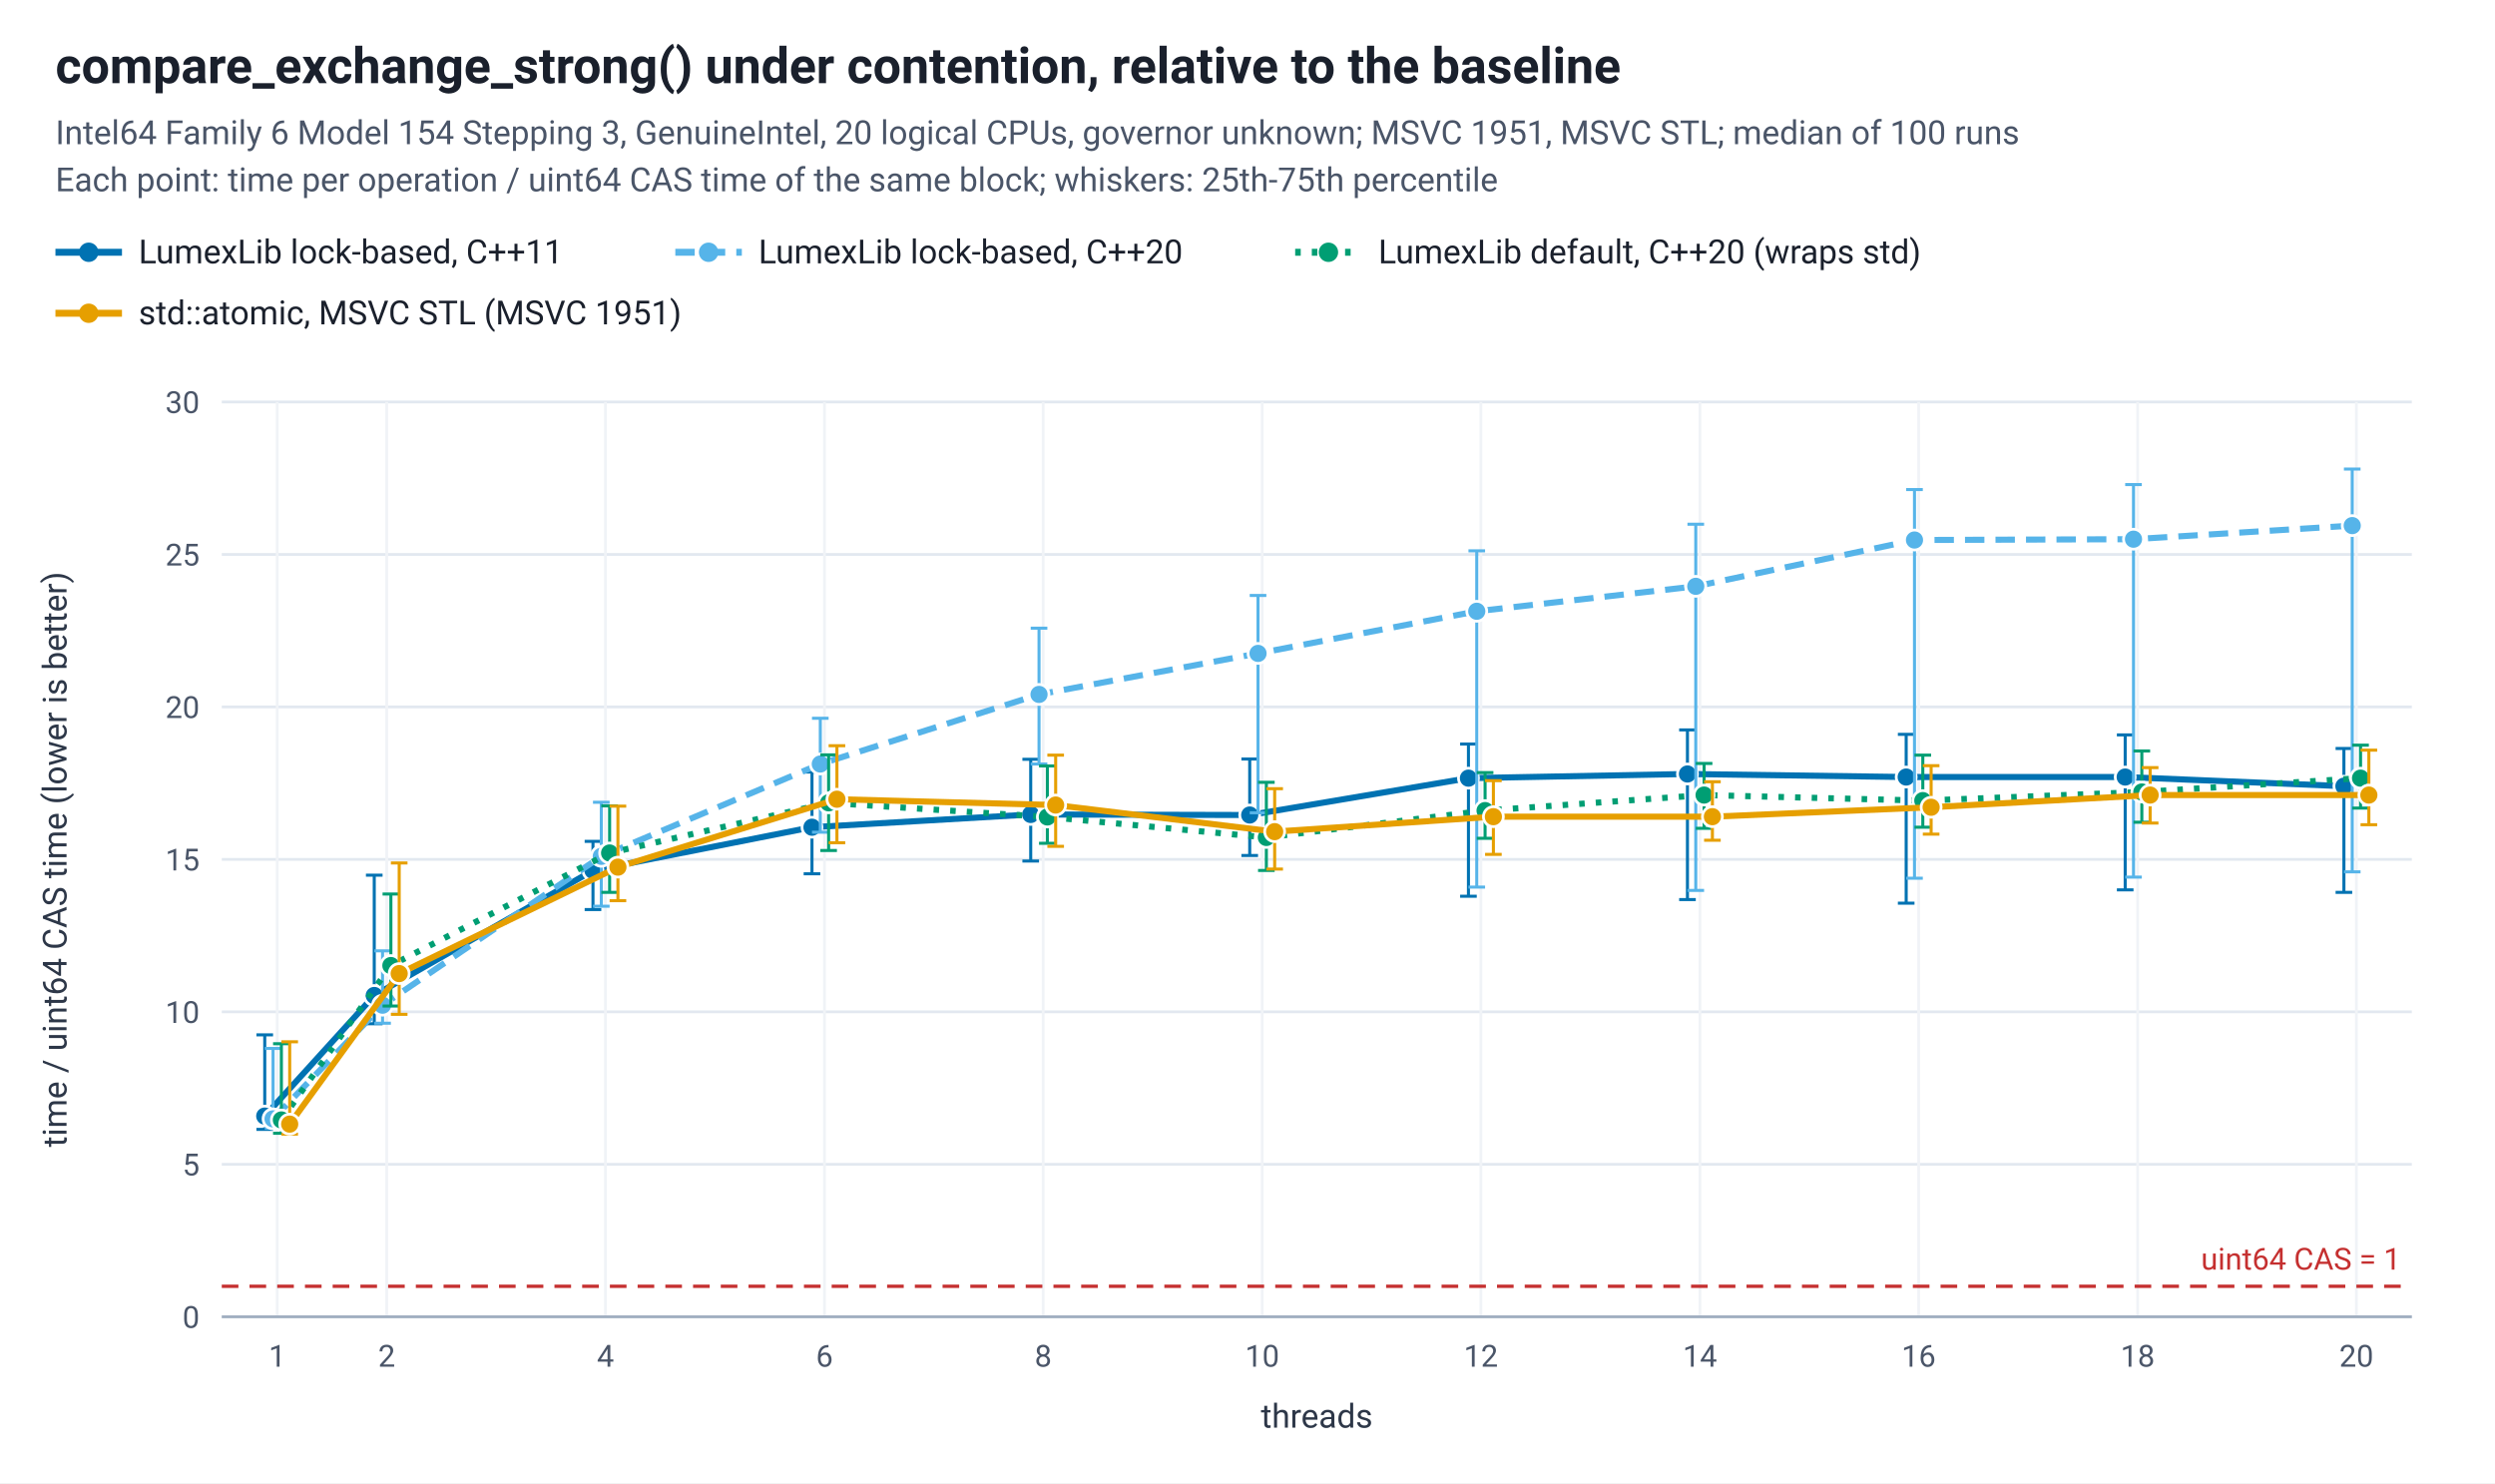
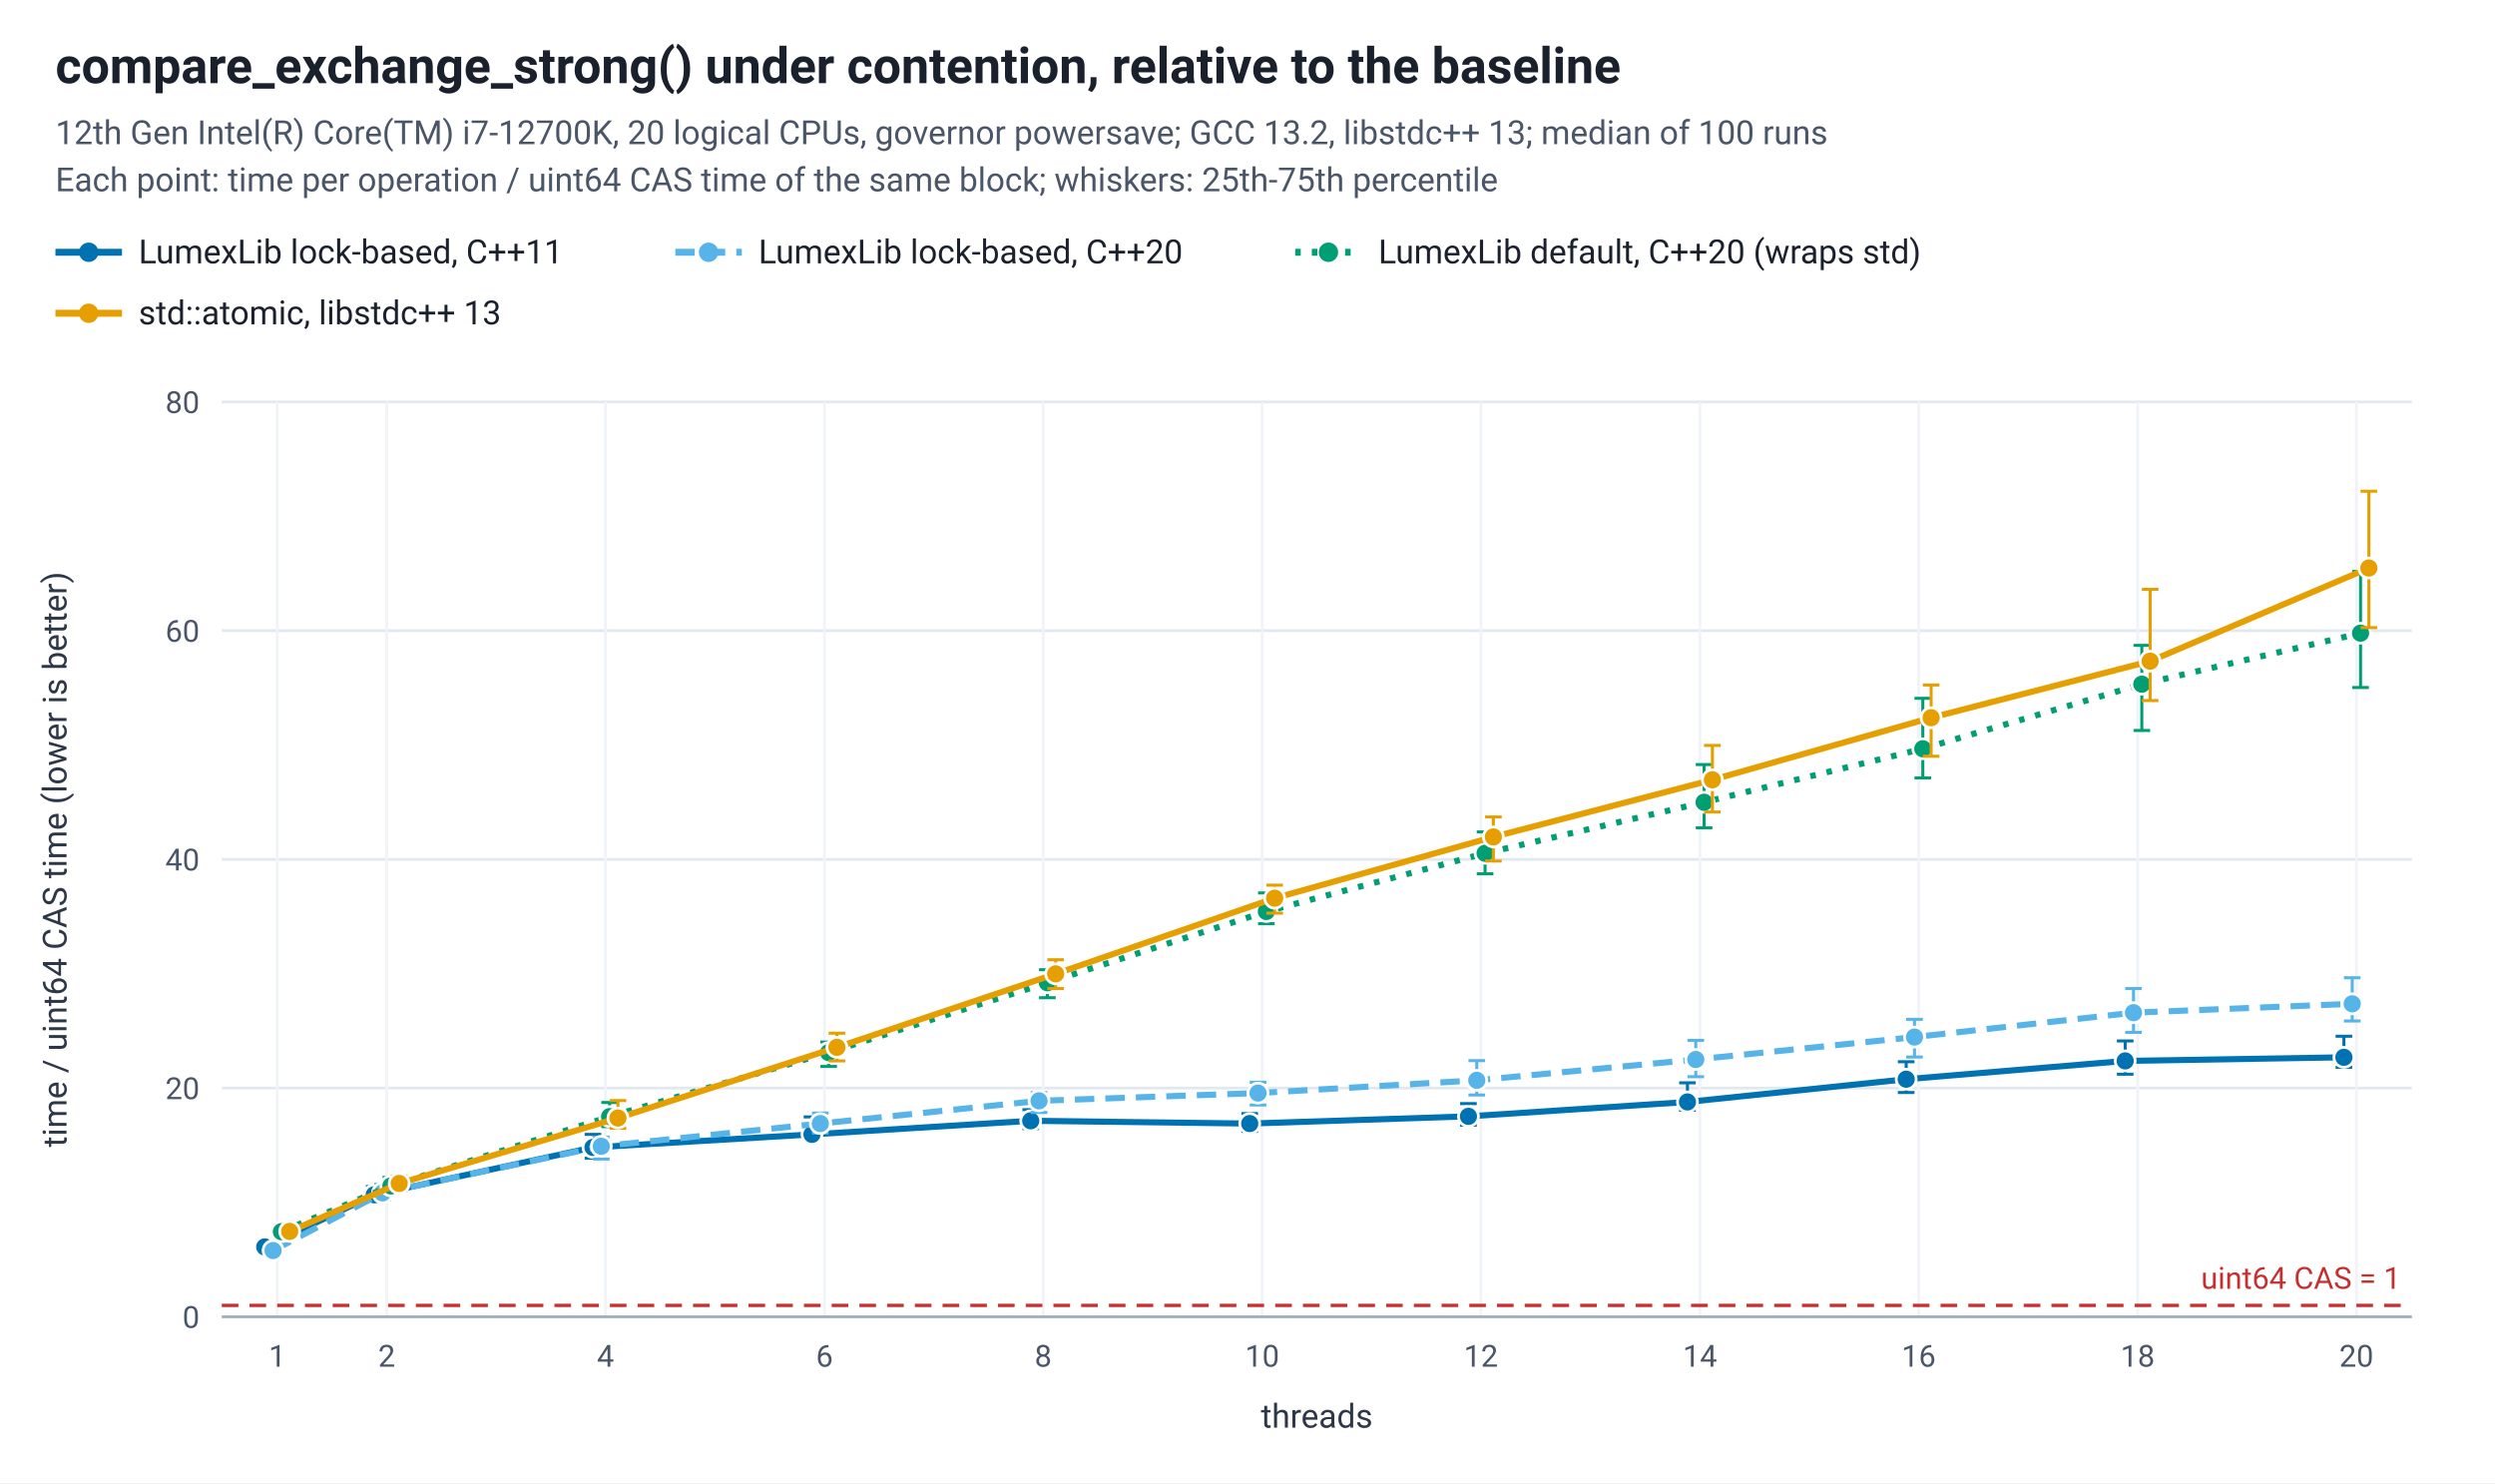
<svg xmlns="http://www.w3.org/2000/svg" viewBox="0 0 900 535" width="900" height="535" font-family="system-ui, -apple-system, 'Segoe UI', Roboto, 'Helvetica Neue', Arial, sans-serif" text-rendering="geometricPrecision" shape-rendering="geometricPrecision">
  <rect width="100%" height="100%" fill="#ffffff" />
  <text x="20.0" y="30.0" font-size="18" text-anchor="start" font-weight="600" fill="#1a202c">compare_exchange_strong() under contention, relative to the baseline</text>
-   <text x="20.0" y="52.0" font-size="12" text-anchor="start" font-weight="normal" fill="#4a5568">Intel64 Family 6 Model 154 Stepping 3, GenuineIntel, 20 logical CPUs, governor unknown; MSVC 1951, MSVC STL; median of 100 runs</text>
+   <text x="20.0" y="52.0" font-size="12" text-anchor="start" font-weight="normal" fill="#4a5568">12th Gen Intel(R) Core(TM) i7-12700K, 20 logical CPUs, governor powersave; GCC 13.2, libstdc++ 13; median of 100 runs</text>
  <text x="20.0" y="69.0" font-size="12" text-anchor="start" font-weight="normal" fill="#4a5568">Each point: time per operation / uint64 CAS time of the same block; whiskers: 25th-75th percentile</text>
  <line x1="20.0" y1="91.0" x2="44.0" y2="91.0" stroke="#0072B2" stroke-width="2.5" />
  <circle cx="32.0" cy="91.0" r="3.5" fill="#0072B2" />
  <text x="50.0" y="95.0" font-size="12" text-anchor="start" font-weight="normal" fill="#1a202c">LumexLib lock-based, C++11</text>
  <line x1="243.6" y1="91.0" x2="267.6" y2="91.0" stroke="#56B4E9" stroke-width="2.5" stroke-dasharray="7 4" />
  <circle cx="255.6" cy="91.0" r="3.5" fill="#56B4E9" />
  <text x="273.6" y="95.0" font-size="12" text-anchor="start" font-weight="normal" fill="#1a202c">LumexLib lock-based, C++20</text>
  <line x1="467.2" y1="91.0" x2="491.2" y2="91.0" stroke="#009E73" stroke-width="2.5" stroke-dasharray="2 4" />
  <circle cx="479.2" cy="91.0" r="3.5" fill="#009E73" />
  <text x="497.2" y="95.0" font-size="12" text-anchor="start" font-weight="normal" fill="#1a202c">LumexLib default, C++20 (wraps std)</text>
  <line x1="20.0" y1="113.0" x2="44.0" y2="113.0" stroke="#E69F00" stroke-width="2.5" />
  <circle cx="32.0" cy="113.0" r="3.5" fill="#E69F00" />
-   <text x="50.0" y="117.0" font-size="12" text-anchor="start" font-weight="normal" fill="#1a202c">std::atomic, MSVC STL (MSVC 1951)</text>
+   <text x="50.0" y="117.0" font-size="12" text-anchor="start" font-weight="normal" fill="#1a202c">std::atomic, libstdc++ 13</text>
  <line x1="80" y1="475.0" x2="870" y2="475.0" stroke="#e2e8f0" stroke-width="1" />
  <text x="72.0" y="479.0" font-size="11" text-anchor="end" font-weight="normal" fill="#4a5568">0</text>
-   <line x1="80" y1="420.0" x2="870" y2="420.0" stroke="#e2e8f0" stroke-width="1" />
-   <text x="72.0" y="424.0" font-size="11" text-anchor="end" font-weight="normal" fill="#4a5568">5</text>
-   <line x1="80" y1="365.0" x2="870" y2="365.0" stroke="#e2e8f0" stroke-width="1" />
-   <text x="72.0" y="369.0" font-size="11" text-anchor="end" font-weight="normal" fill="#4a5568">10</text>
+   <line x1="80" y1="392.5" x2="870" y2="392.5" stroke="#e2e8f0" stroke-width="1" />
+   <text x="72.0" y="396.5" font-size="11" text-anchor="end" font-weight="normal" fill="#4a5568">20</text>
  <line x1="80" y1="310.0" x2="870" y2="310.0" stroke="#e2e8f0" stroke-width="1" />
-   <text x="72.0" y="314.0" font-size="11" text-anchor="end" font-weight="normal" fill="#4a5568">15</text>
-   <line x1="80" y1="255.0" x2="870" y2="255.0" stroke="#e2e8f0" stroke-width="1" />
-   <text x="72.0" y="259.0" font-size="11" text-anchor="end" font-weight="normal" fill="#4a5568">20</text>
-   <line x1="80" y1="200.0" x2="870" y2="200.0" stroke="#e2e8f0" stroke-width="1" />
-   <text x="72.0" y="204.0" font-size="11" text-anchor="end" font-weight="normal" fill="#4a5568">25</text>
+   <text x="72.0" y="314.0" font-size="11" text-anchor="end" font-weight="normal" fill="#4a5568">40</text>
+   <line x1="80" y1="227.5" x2="870" y2="227.5" stroke="#e2e8f0" stroke-width="1" />
+   <text x="72.0" y="231.5" font-size="11" text-anchor="end" font-weight="normal" fill="#4a5568">60</text>
  <line x1="80" y1="145.0" x2="870" y2="145.0" stroke="#e2e8f0" stroke-width="1" />
-   <text x="72.0" y="149.0" font-size="11" text-anchor="end" font-weight="normal" fill="#4a5568">30</text>
+   <text x="72.0" y="149.0" font-size="11" text-anchor="end" font-weight="normal" fill="#4a5568">80</text>
  <line x1="100.0" y1="145" x2="100.0" y2="475" stroke="#f0f3f7" stroke-width="1" />
  <text x="100.0" y="493.0" font-size="11" text-anchor="middle" font-weight="normal" fill="#4a5568">1</text>
  <line x1="139.5" y1="145" x2="139.5" y2="475" stroke="#f0f3f7" stroke-width="1" />
  <text x="139.5" y="493.0" font-size="11" text-anchor="middle" font-weight="normal" fill="#4a5568">2</text>
  <line x1="218.4" y1="145" x2="218.4" y2="475" stroke="#f0f3f7" stroke-width="1" />
  <text x="218.4" y="493.0" font-size="11" text-anchor="middle" font-weight="normal" fill="#4a5568">4</text>
  <line x1="297.4" y1="145" x2="297.4" y2="475" stroke="#f0f3f7" stroke-width="1" />
  <text x="297.4" y="493.0" font-size="11" text-anchor="middle" font-weight="normal" fill="#4a5568">6</text>
  <line x1="376.3" y1="145" x2="376.3" y2="475" stroke="#f0f3f7" stroke-width="1" />
  <text x="376.3" y="493.0" font-size="11" text-anchor="middle" font-weight="normal" fill="#4a5568">8</text>
  <line x1="455.3" y1="145" x2="455.3" y2="475" stroke="#f0f3f7" stroke-width="1" />
  <text x="455.3" y="493.0" font-size="11" text-anchor="middle" font-weight="normal" fill="#4a5568">10</text>
  <line x1="534.2" y1="145" x2="534.2" y2="475" stroke="#f0f3f7" stroke-width="1" />
  <text x="534.2" y="493.0" font-size="11" text-anchor="middle" font-weight="normal" fill="#4a5568">12</text>
  <line x1="613.2" y1="145" x2="613.2" y2="475" stroke="#f0f3f7" stroke-width="1" />
  <text x="613.2" y="493.0" font-size="11" text-anchor="middle" font-weight="normal" fill="#4a5568">14</text>
  <line x1="692.1" y1="145" x2="692.1" y2="475" stroke="#f0f3f7" stroke-width="1" />
  <text x="692.1" y="493.0" font-size="11" text-anchor="middle" font-weight="normal" fill="#4a5568">16</text>
  <line x1="771.1" y1="145" x2="771.1" y2="475" stroke="#f0f3f7" stroke-width="1" />
  <text x="771.1" y="493.0" font-size="11" text-anchor="middle" font-weight="normal" fill="#4a5568">18</text>
  <line x1="850.0" y1="145" x2="850.0" y2="475" stroke="#f0f3f7" stroke-width="1" />
  <text x="850.0" y="493.0" font-size="11" text-anchor="middle" font-weight="normal" fill="#4a5568">20</text>
  <line x1="80" y1="475" x2="870" y2="475" stroke="#a0aec0" stroke-width="1" />
  <text x="475.0" y="515.0" font-size="12" text-anchor="middle" font-weight="normal" fill="#2d3748">threads</text>
  <text x="24" y="310.0" font-size="12" text-anchor="middle" fill="#2d3748" transform="rotate(-90 24 310.0)">time / uint64 CAS time (lower is better)</text>
-   <line x1="80" y1="464.0" x2="870" y2="464.0" stroke="#C53030" stroke-width="1.2" stroke-dasharray="6 4" />
-   <text x="866.0" y="458.0" font-size="11" text-anchor="end" font-weight="normal" fill="#C53030">uint64 CAS = 1</text>
-   <path d="M95.5 402.6 L135.0 359.1 L213.9 314.0 L292.9 298.4 L371.8 293.8 L450.8 294.0 L529.7 280.7 L608.7 279.2 L687.6 280.3 L766.6 280.3 L845.5 283.6" fill="none" stroke="#0072B2" stroke-width="2.2" />
-   <path d="M95.5 407.4V373.3M92.5 407.4H98.5M92.5 373.3H98.5" stroke="#0072B2" stroke-width="1.1" fill="none" />
-   <circle cx="95.5" cy="402.6" r="3.6" fill="#0072B2" stroke="#ffffff" stroke-width="1" />
-   <path d="M135.0 369.3V315.7M132.0 369.3H138.0M132.0 315.7H138.0" stroke="#0072B2" stroke-width="1.1" fill="none" />
-   <circle cx="135.0" cy="359.1" r="3.6" fill="#0072B2" stroke="#ffffff" stroke-width="1" />
-   <path d="M213.9 328.1V303.5M210.9 328.1H216.9M210.9 303.5H216.9" stroke="#0072B2" stroke-width="1.1" fill="none" />
-   <circle cx="213.9" cy="314.0" r="3.6" fill="#0072B2" stroke="#ffffff" stroke-width="1" />
-   <path d="M292.9 315.2V278.5M289.9 315.2H295.9M289.9 278.5H295.9" stroke="#0072B2" stroke-width="1.1" fill="none" />
-   <circle cx="292.9" cy="298.4" r="3.6" fill="#0072B2" stroke="#ffffff" stroke-width="1" />
-   <path d="M371.8 310.6V273.9M368.8 310.6H374.8M368.8 273.9H374.8" stroke="#0072B2" stroke-width="1.1" fill="none" />
-   <circle cx="371.8" cy="293.8" r="3.6" fill="#0072B2" stroke="#ffffff" stroke-width="1" />
-   <path d="M450.8 308.6V273.8M447.8 308.6H453.8M447.8 273.8H453.8" stroke="#0072B2" stroke-width="1.1" fill="none" />
-   <circle cx="450.8" cy="294.0" r="3.6" fill="#0072B2" stroke="#ffffff" stroke-width="1" />
-   <path d="M529.7 323.3V268.4M526.7 323.3H532.7M526.7 268.4H532.7" stroke="#0072B2" stroke-width="1.1" fill="none" />
-   <circle cx="529.7" cy="280.7" r="3.6" fill="#0072B2" stroke="#ffffff" stroke-width="1" />
-   <path d="M608.7 324.5V263.3M605.7 324.5H611.7M605.7 263.3H611.7" stroke="#0072B2" stroke-width="1.1" fill="none" />
-   <circle cx="608.7" cy="279.2" r="3.6" fill="#0072B2" stroke="#ffffff" stroke-width="1" />
-   <path d="M687.6 325.8V264.9M684.6 325.8H690.6M684.6 264.9H690.6" stroke="#0072B2" stroke-width="1.1" fill="none" />
-   <circle cx="687.6" cy="280.3" r="3.6" fill="#0072B2" stroke="#ffffff" stroke-width="1" />
-   <path d="M766.6 321.0V265.1M763.6 321.0H769.6M763.6 265.1H769.6" stroke="#0072B2" stroke-width="1.1" fill="none" />
-   <circle cx="766.6" cy="280.3" r="3.6" fill="#0072B2" stroke="#ffffff" stroke-width="1" />
-   <path d="M845.5 321.9V270.0M842.5 321.9H848.5M842.5 270.0H848.5" stroke="#0072B2" stroke-width="1.1" fill="none" />
-   <circle cx="845.5" cy="283.6" r="3.6" fill="#0072B2" stroke="#ffffff" stroke-width="1" />
-   <path d="M98.5 403.6 L138.0 362.6 L216.9 308.9 L295.9 275.6 L374.8 250.5 L453.8 235.7 L532.7 220.5 L611.7 211.5 L690.6 194.8 L769.6 194.5 L848.5 189.6" fill="none" stroke="#56B4E9" stroke-width="2.2" stroke-dasharray="7 4" />
-   <path d="M98.5 407.0V378.2M95.5 407.0H101.5M95.5 378.2H101.5" stroke="#56B4E9" stroke-width="1.1" fill="none" />
-   <circle cx="98.5" cy="403.6" r="3.6" fill="#56B4E9" stroke="#ffffff" stroke-width="1" />
-   <path d="M138.0 369.1V343.0M135.0 369.1H141.0M135.0 343.0H141.0" stroke="#56B4E9" stroke-width="1.1" fill="none" />
-   <circle cx="138.0" cy="362.6" r="3.6" fill="#56B4E9" stroke="#ffffff" stroke-width="1" />
-   <path d="M216.9 326.9V289.4M213.9 326.9H219.9M213.9 289.4H219.9" stroke="#56B4E9" stroke-width="1.1" fill="none" />
-   <circle cx="216.9" cy="308.9" r="3.6" fill="#56B4E9" stroke="#ffffff" stroke-width="1" />
-   <path d="M295.9 300.2V259.1M292.9 300.2H298.9M292.9 259.1H298.9" stroke="#56B4E9" stroke-width="1.1" fill="none" />
-   <circle cx="295.9" cy="275.6" r="3.6" fill="#56B4E9" stroke="#ffffff" stroke-width="1" />
-   <path d="M374.8 275.6V226.6M371.8 275.6H377.8M371.8 226.6H377.8" stroke="#56B4E9" stroke-width="1.1" fill="none" />
-   <circle cx="374.8" cy="250.5" r="3.6" fill="#56B4E9" stroke="#ffffff" stroke-width="1" />
-   <path d="M453.8 293.2V214.8M450.8 293.2H456.8M450.8 214.8H456.8" stroke="#56B4E9" stroke-width="1.1" fill="none" />
-   <circle cx="453.8" cy="235.7" r="3.6" fill="#56B4E9" stroke="#ffffff" stroke-width="1" />
-   <path d="M532.7 320.0V198.7M529.7 320.0H535.7M529.7 198.7H535.7" stroke="#56B4E9" stroke-width="1.1" fill="none" />
-   <circle cx="532.7" cy="220.5" r="3.6" fill="#56B4E9" stroke="#ffffff" stroke-width="1" />
-   <path d="M611.7 321.2V189.1M608.7 321.2H614.7M608.7 189.1H614.7" stroke="#56B4E9" stroke-width="1.1" fill="none" />
-   <circle cx="611.7" cy="211.5" r="3.6" fill="#56B4E9" stroke="#ffffff" stroke-width="1" />
-   <path d="M690.6 316.8V176.6M687.6 316.8H693.6M687.6 176.6H693.6" stroke="#56B4E9" stroke-width="1.1" fill="none" />
-   <circle cx="690.6" cy="194.8" r="3.6" fill="#56B4E9" stroke="#ffffff" stroke-width="1" />
-   <path d="M769.6 316.4V174.8M766.6 316.4H772.6M766.6 174.8H772.6" stroke="#56B4E9" stroke-width="1.1" fill="none" />
-   <circle cx="769.6" cy="194.5" r="3.6" fill="#56B4E9" stroke="#ffffff" stroke-width="1" />
-   <path d="M848.5 314.5V169.2M845.5 314.5H851.5M845.5 169.2H851.5" stroke="#56B4E9" stroke-width="1.1" fill="none" />
-   <circle cx="848.5" cy="189.6" r="3.6" fill="#56B4E9" stroke="#ffffff" stroke-width="1" />
-   <path d="M101.5 404.0 L141.0 348.3 L219.9 307.7 L298.9 289.6 L377.8 294.7 L456.8 302.1 L535.7 292.4 L614.7 286.8 L693.6 288.8 L772.6 285.7 L851.5 280.7" fill="none" stroke="#009E73" stroke-width="2.2" stroke-dasharray="2 4" />
-   <path d="M101.5 408.8V376.5M98.5 408.8H104.5M98.5 376.5H104.5" stroke="#009E73" stroke-width="1.1" fill="none" />
-   <circle cx="101.5" cy="404.0" r="3.6" fill="#009E73" stroke="#ffffff" stroke-width="1" />
-   <path d="M141.0 362.9V322.5M138.0 362.9H144.0M138.0 322.5H144.0" stroke="#009E73" stroke-width="1.1" fill="none" />
-   <circle cx="141.0" cy="348.3" r="3.6" fill="#009E73" stroke="#ffffff" stroke-width="1" />
-   <path d="M219.9 321.9V290.7M216.9 321.9H222.9M216.9 290.7H222.9" stroke="#009E73" stroke-width="1.1" fill="none" />
-   <circle cx="219.9" cy="307.7" r="3.6" fill="#009E73" stroke="#ffffff" stroke-width="1" />
-   <path d="M298.9 306.8V272.3M295.9 306.8H301.9M295.9 272.3H301.9" stroke="#009E73" stroke-width="1.1" fill="none" />
-   <circle cx="298.9" cy="289.6" r="3.6" fill="#009E73" stroke="#ffffff" stroke-width="1" />
-   <path d="M377.8 304.2V276.3M374.8 304.2H380.8M374.8 276.3H380.8" stroke="#009E73" stroke-width="1.1" fill="none" />
-   <circle cx="377.8" cy="294.7" r="3.6" fill="#009E73" stroke="#ffffff" stroke-width="1" />
-   <path d="M456.8 314.0V282.2M453.8 314.0H459.8M453.8 282.2H459.8" stroke="#009E73" stroke-width="1.1" fill="none" />
-   <circle cx="456.8" cy="302.1" r="3.6" fill="#009E73" stroke="#ffffff" stroke-width="1" />
-   <path d="M535.7 302.4V278.7M532.7 302.4H538.7M532.7 278.7H538.7" stroke="#009E73" stroke-width="1.1" fill="none" />
-   <circle cx="535.7" cy="292.4" r="3.6" fill="#009E73" stroke="#ffffff" stroke-width="1" />
-   <path d="M614.7 298.8V275.4M611.7 298.8H617.7M611.7 275.4H617.7" stroke="#009E73" stroke-width="1.1" fill="none" />
-   <circle cx="614.7" cy="286.8" r="3.6" fill="#009E73" stroke="#ffffff" stroke-width="1" />
-   <path d="M693.6 298.4V272.4M690.6 298.4H696.6M690.6 272.4H696.6" stroke="#009E73" stroke-width="1.1" fill="none" />
-   <circle cx="693.6" cy="288.8" r="3.6" fill="#009E73" stroke="#ffffff" stroke-width="1" />
-   <path d="M772.6 296.6V270.9M769.6 296.6H775.6M769.6 270.9H775.6" stroke="#009E73" stroke-width="1.1" fill="none" />
-   <circle cx="772.6" cy="285.7" r="3.6" fill="#009E73" stroke="#ffffff" stroke-width="1" />
-   <path d="M851.5 291.5V268.8M848.5 291.5H854.5M848.5 268.8H854.5" stroke="#009E73" stroke-width="1.1" fill="none" />
-   <circle cx="851.5" cy="280.7" r="3.6" fill="#009E73" stroke="#ffffff" stroke-width="1" />
-   <path d="M104.5 405.5 L144.0 351.2 L222.9 312.8 L301.9 288.3 L380.8 290.4 L459.8 300.0 L538.7 294.6 L617.7 294.6 L696.6 291.2 L775.6 286.8 L854.5 286.8" fill="none" stroke="#E69F00" stroke-width="2.2" />
-   <path d="M104.5 409.1V375.8M101.5 409.1H107.5M101.5 375.8H107.5" stroke="#E69F00" stroke-width="1.1" fill="none" />
-   <circle cx="104.5" cy="405.5" r="3.6" fill="#E69F00" stroke="#ffffff" stroke-width="1" />
-   <path d="M144.0 365.9V311.3M141.0 365.9H147.0M141.0 311.3H147.0" stroke="#E69F00" stroke-width="1.1" fill="none" />
-   <circle cx="144.0" cy="351.2" r="3.6" fill="#E69F00" stroke="#ffffff" stroke-width="1" />
-   <path d="M222.9 324.9V290.8M219.9 324.9H225.9M219.9 290.8H225.9" stroke="#E69F00" stroke-width="1.1" fill="none" />
-   <circle cx="222.9" cy="312.8" r="3.6" fill="#E69F00" stroke="#ffffff" stroke-width="1" />
-   <path d="M301.9 304.0V269.0M298.9 304.0H304.9M298.9 269.0H304.9" stroke="#E69F00" stroke-width="1.1" fill="none" />
-   <circle cx="301.9" cy="288.3" r="3.6" fill="#E69F00" stroke="#ffffff" stroke-width="1" />
-   <path d="M380.8 305.3V272.4M377.8 305.3H383.8M377.8 272.4H383.8" stroke="#E69F00" stroke-width="1.1" fill="none" />
-   <circle cx="380.8" cy="290.4" r="3.6" fill="#E69F00" stroke="#ffffff" stroke-width="1" />
-   <path d="M459.8 313.5V284.5M456.8 313.5H462.8M456.8 284.5H462.8" stroke="#E69F00" stroke-width="1.1" fill="none" />
-   <circle cx="459.8" cy="300.0" r="3.6" fill="#E69F00" stroke="#ffffff" stroke-width="1" />
-   <path d="M538.7 308.2V281.6M535.7 308.2H541.7M535.7 281.6H541.7" stroke="#E69F00" stroke-width="1.1" fill="none" />
-   <circle cx="538.7" cy="294.6" r="3.6" fill="#E69F00" stroke="#ffffff" stroke-width="1" />
-   <path d="M617.7 303.1V282.0M614.7 303.1H620.7M614.7 282.0H620.7" stroke="#E69F00" stroke-width="1.1" fill="none" />
-   <circle cx="617.7" cy="294.6" r="3.6" fill="#E69F00" stroke="#ffffff" stroke-width="1" />
-   <path d="M696.6 300.9V276.2M693.6 300.9H699.6M693.6 276.2H699.6" stroke="#E69F00" stroke-width="1.1" fill="none" />
-   <circle cx="696.6" cy="291.2" r="3.6" fill="#E69F00" stroke="#ffffff" stroke-width="1" />
-   <path d="M775.6 296.9V276.9M772.6 296.9H778.6M772.6 276.9H778.6" stroke="#E69F00" stroke-width="1.1" fill="none" />
-   <circle cx="775.6" cy="286.8" r="3.6" fill="#E69F00" stroke="#ffffff" stroke-width="1" />
-   <path d="M854.5 297.5V270.6M851.5 297.5H857.5M851.5 270.6H857.5" stroke="#E69F00" stroke-width="1.1" fill="none" />
-   <circle cx="854.5" cy="286.8" r="3.6" fill="#E69F00" stroke="#ffffff" stroke-width="1" />
+   <line x1="80" y1="470.9" x2="870" y2="470.9" stroke="#C53030" stroke-width="1.2" stroke-dasharray="6 4" />
+   <text x="866.0" y="464.9" font-size="11" text-anchor="end" font-weight="normal" fill="#C53030">uint64 CAS = 1</text>
+   <path d="M95.5 449.8 L135.0 431.0 L213.9 413.9 L292.9 409.2 L371.8 404.3 L450.8 405.3 L529.7 402.7 L608.7 397.5 L687.6 389.3 L766.6 382.7 L845.5 381.4" fill="none" stroke="#0072B2" stroke-width="2.2" />
+   <path d="M95.5 450.0V449.6M92.5 450.0H98.5M92.5 449.6H98.5" stroke="#0072B2" stroke-width="1.1" fill="none" />
+   <circle cx="95.5" cy="449.8" r="3.6" fill="#0072B2" stroke="#ffffff" stroke-width="1" />
+   <path d="M135.0 433.1V428.0M132.0 433.1H138.0M132.0 428.0H138.0" stroke="#0072B2" stroke-width="1.1" fill="none" />
+   <circle cx="135.0" cy="431.0" r="3.6" fill="#0072B2" stroke="#ffffff" stroke-width="1" />
+   <path d="M213.9 417.8V409.2M210.9 417.8H216.9M210.9 409.2H216.9" stroke="#0072B2" stroke-width="1.1" fill="none" />
+   <circle cx="213.9" cy="413.9" r="3.6" fill="#0072B2" stroke="#ffffff" stroke-width="1" />
+   <path d="M292.9 411.1V402.9M289.9 411.1H295.9M289.9 402.9H295.9" stroke="#0072B2" stroke-width="1.1" fill="none" />
+   <circle cx="292.9" cy="409.2" r="3.6" fill="#0072B2" stroke="#ffffff" stroke-width="1" />
+   <path d="M371.8 407.1V400.3M368.8 407.1H374.8M368.8 400.3H374.8" stroke="#0072B2" stroke-width="1.1" fill="none" />
+   <circle cx="371.8" cy="404.3" r="3.6" fill="#0072B2" stroke="#ffffff" stroke-width="1" />
+   <path d="M450.8 408.1V401.7M447.8 408.1H453.8M447.8 401.7H453.8" stroke="#0072B2" stroke-width="1.1" fill="none" />
+   <circle cx="450.8" cy="405.3" r="3.6" fill="#0072B2" stroke="#ffffff" stroke-width="1" />
+   <path d="M529.7 405.9V398.1M526.7 405.9H532.7M526.7 398.1H532.7" stroke="#0072B2" stroke-width="1.1" fill="none" />
+   <circle cx="529.7" cy="402.7" r="3.6" fill="#0072B2" stroke="#ffffff" stroke-width="1" />
+   <path d="M608.7 400.5V390.6M605.7 400.5H611.7M605.7 390.6H611.7" stroke="#0072B2" stroke-width="1.1" fill="none" />
+   <circle cx="608.7" cy="397.5" r="3.6" fill="#0072B2" stroke="#ffffff" stroke-width="1" />
+   <path d="M687.6 394.1V383.0M684.6 394.1H690.6M684.6 383.0H690.6" stroke="#0072B2" stroke-width="1.1" fill="none" />
+   <circle cx="687.6" cy="389.3" r="3.6" fill="#0072B2" stroke="#ffffff" stroke-width="1" />
+   <path d="M766.6 387.5V375.5M763.6 387.5H769.6M763.6 375.5H769.6" stroke="#0072B2" stroke-width="1.1" fill="none" />
+   <circle cx="766.6" cy="382.7" r="3.6" fill="#0072B2" stroke="#ffffff" stroke-width="1" />
+   <path d="M845.5 385.0V373.8M842.5 385.0H848.5M842.5 373.8H848.5" stroke="#0072B2" stroke-width="1.1" fill="none" />
+   <circle cx="845.5" cy="381.4" r="3.6" fill="#0072B2" stroke="#ffffff" stroke-width="1" />
+   <path d="M98.5 451.1 L138.0 430.3 L216.9 413.5 L295.9 405.3 L374.8 397.1 L453.8 394.3 L532.7 389.7 L611.7 382.2 L690.6 374.1 L769.6 365.3 L848.5 362.1" fill="none" stroke="#56B4E9" stroke-width="2.2" stroke-dasharray="7 4" />
+   <path d="M98.5 451.3V451.0M95.5 451.3H101.5M95.5 451.0H101.5" stroke="#56B4E9" stroke-width="1.1" fill="none" />
+   <circle cx="98.5" cy="451.1" r="3.6" fill="#56B4E9" stroke="#ffffff" stroke-width="1" />
+   <path d="M138.0 432.8V427.2M135.0 432.8H141.0M135.0 427.2H141.0" stroke="#56B4E9" stroke-width="1.1" fill="none" />
+   <circle cx="138.0" cy="430.3" r="3.6" fill="#56B4E9" stroke="#ffffff" stroke-width="1" />
+   <path d="M216.9 418.1V410.2M213.9 418.1H219.9M213.9 410.2H219.9" stroke="#56B4E9" stroke-width="1.1" fill="none" />
+   <circle cx="216.9" cy="413.5" r="3.6" fill="#56B4E9" stroke="#ffffff" stroke-width="1" />
+   <path d="M295.9 408.7V401.5M292.9 408.7H298.9M292.9 401.5H298.9" stroke="#56B4E9" stroke-width="1.1" fill="none" />
+   <circle cx="295.9" cy="405.3" r="3.6" fill="#56B4E9" stroke="#ffffff" stroke-width="1" />
+   <path d="M374.8 401.3V394.1M371.8 401.3H377.8M371.8 394.1H377.8" stroke="#56B4E9" stroke-width="1.1" fill="none" />
+   <circle cx="374.8" cy="397.1" r="3.6" fill="#56B4E9" stroke="#ffffff" stroke-width="1" />
+   <path d="M453.8 398.6V390.4M450.8 398.6H456.8M450.8 390.4H456.8" stroke="#56B4E9" stroke-width="1.1" fill="none" />
+   <circle cx="453.8" cy="394.3" r="3.6" fill="#56B4E9" stroke="#ffffff" stroke-width="1" />
+   <path d="M532.7 395.0V382.6M529.7 395.0H535.7M529.7 382.6H535.7" stroke="#56B4E9" stroke-width="1.1" fill="none" />
+   <circle cx="532.7" cy="389.7" r="3.6" fill="#56B4E9" stroke="#ffffff" stroke-width="1" />
+   <path d="M611.7 388.4V375.3M608.7 388.4H614.7M608.7 375.3H614.7" stroke="#56B4E9" stroke-width="1.1" fill="none" />
+   <circle cx="611.7" cy="382.2" r="3.6" fill="#56B4E9" stroke="#ffffff" stroke-width="1" />
+   <path d="M690.6 381.3V367.7M687.6 381.3H693.6M687.6 367.7H693.6" stroke="#56B4E9" stroke-width="1.1" fill="none" />
+   <circle cx="690.6" cy="374.1" r="3.6" fill="#56B4E9" stroke="#ffffff" stroke-width="1" />
+   <path d="M769.6 372.4V356.6M766.6 372.4H772.6M766.6 356.6H772.6" stroke="#56B4E9" stroke-width="1.1" fill="none" />
+   <circle cx="769.6" cy="365.3" r="3.6" fill="#56B4E9" stroke="#ffffff" stroke-width="1" />
+   <path d="M848.5 368.3V352.7M845.5 368.3H851.5M845.5 352.7H851.5" stroke="#56B4E9" stroke-width="1.1" fill="none" />
+   <circle cx="848.5" cy="362.1" r="3.6" fill="#56B4E9" stroke="#ffffff" stroke-width="1" />
+   <path d="M101.5 444.3 L141.0 427.8 L219.9 402.8 L298.9 379.7 L377.8 354.5 L456.8 328.8 L535.7 307.8 L614.7 289.4 L693.6 270.1 L772.6 246.8 L851.5 228.4" fill="none" stroke="#009E73" stroke-width="2.2" stroke-dasharray="2 4" />
+   <path d="M101.5 444.6V444.2M98.5 444.6H104.5M98.5 444.2H104.5" stroke="#009E73" stroke-width="1.1" fill="none" />
+   <circle cx="101.5" cy="444.3" r="3.6" fill="#009E73" stroke="#ffffff" stroke-width="1" />
+   <path d="M141.0 429.6V424.7M138.0 429.6H144.0M138.0 424.7H144.0" stroke="#009E73" stroke-width="1.1" fill="none" />
+   <circle cx="141.0" cy="427.8" r="3.6" fill="#009E73" stroke="#ffffff" stroke-width="1" />
+   <path d="M219.9 406.4V397.7M216.9 406.4H222.9M216.9 397.7H222.9" stroke="#009E73" stroke-width="1.1" fill="none" />
+   <circle cx="219.9" cy="402.8" r="3.6" fill="#009E73" stroke="#ffffff" stroke-width="1" />
+   <path d="M298.9 384.7V375.9M295.9 384.7H301.9M295.9 375.9H301.9" stroke="#009E73" stroke-width="1.1" fill="none" />
+   <circle cx="298.9" cy="379.7" r="3.6" fill="#009E73" stroke="#ffffff" stroke-width="1" />
+   <path d="M377.8 359.9V349.8M374.8 359.9H380.8M374.8 349.8H380.8" stroke="#009E73" stroke-width="1.1" fill="none" />
+   <circle cx="377.8" cy="354.5" r="3.6" fill="#009E73" stroke="#ffffff" stroke-width="1" />
+   <path d="M456.8 333.2V322.1M453.8 333.2H459.8M453.8 322.1H459.8" stroke="#009E73" stroke-width="1.1" fill="none" />
+   <circle cx="456.8" cy="328.8" r="3.6" fill="#009E73" stroke="#ffffff" stroke-width="1" />
+   <path d="M535.7 315.2V300.1M532.7 315.2H538.7M532.7 300.1H538.7" stroke="#009E73" stroke-width="1.1" fill="none" />
+   <circle cx="535.7" cy="307.8" r="3.6" fill="#009E73" stroke="#ffffff" stroke-width="1" />
+   <path d="M614.7 298.6V275.8M611.7 298.6H617.7M611.7 275.8H617.7" stroke="#009E73" stroke-width="1.1" fill="none" />
+   <circle cx="614.7" cy="289.4" r="3.6" fill="#009E73" stroke="#ffffff" stroke-width="1" />
+   <path d="M693.6 280.6V251.9M690.6 280.6H696.6M690.6 251.9H696.6" stroke="#009E73" stroke-width="1.1" fill="none" />
+   <circle cx="693.6" cy="270.1" r="3.6" fill="#009E73" stroke="#ffffff" stroke-width="1" />
+   <path d="M772.6 263.5V232.8M769.6 263.5H775.6M769.6 232.8H775.6" stroke="#009E73" stroke-width="1.1" fill="none" />
+   <circle cx="772.6" cy="246.8" r="3.6" fill="#009E73" stroke="#ffffff" stroke-width="1" />
+   <path d="M851.5 248.0V206.1M848.5 248.0H854.5M848.5 206.1H854.5" stroke="#009E73" stroke-width="1.1" fill="none" />
+   <circle cx="851.5" cy="228.4" r="3.6" fill="#009E73" stroke="#ffffff" stroke-width="1" />
+   <path d="M104.5 444.2 L144.0 426.9 L222.9 403.3 L301.9 377.8 L380.8 351.3 L459.8 324.0 L538.7 301.9 L617.7 281.3 L696.6 258.9 L775.6 238.5 L854.5 204.9" fill="none" stroke="#E69F00" stroke-width="2.2" />
+   <path d="M104.5 444.4V443.9M101.5 444.4H107.5M101.5 443.9H107.5" stroke="#E69F00" stroke-width="1.1" fill="none" />
+   <circle cx="104.5" cy="444.2" r="3.6" fill="#E69F00" stroke="#ffffff" stroke-width="1" />
+   <path d="M144.0 429.5V424.2M141.0 429.5H147.0M141.0 424.2H147.0" stroke="#E69F00" stroke-width="1.1" fill="none" />
+   <circle cx="144.0" cy="426.9" r="3.6" fill="#E69F00" stroke="#ffffff" stroke-width="1" />
+   <path d="M222.9 407.0V397.0M219.9 407.0H225.9M219.9 397.0H225.9" stroke="#E69F00" stroke-width="1.1" fill="none" />
+   <circle cx="222.9" cy="403.3" r="3.6" fill="#E69F00" stroke="#ffffff" stroke-width="1" />
+   <path d="M301.9 382.7V372.7M298.9 382.7H304.9M298.9 372.7H304.9" stroke="#E69F00" stroke-width="1.1" fill="none" />
+   <circle cx="301.9" cy="377.8" r="3.6" fill="#E69F00" stroke="#ffffff" stroke-width="1" />
+   <path d="M380.8 356.6V346.2M377.8 356.6H383.8M377.8 346.2H383.8" stroke="#E69F00" stroke-width="1.1" fill="none" />
+   <circle cx="380.8" cy="351.3" r="3.6" fill="#E69F00" stroke="#ffffff" stroke-width="1" />
+   <path d="M459.8 329.4V319.3M456.8 329.4H462.8M456.8 319.3H462.8" stroke="#E69F00" stroke-width="1.1" fill="none" />
+   <circle cx="459.8" cy="324.0" r="3.6" fill="#E69F00" stroke="#ffffff" stroke-width="1" />
+   <path d="M538.7 310.6V294.7M535.7 310.6H541.7M535.7 294.7H541.7" stroke="#E69F00" stroke-width="1.1" fill="none" />
+   <circle cx="538.7" cy="301.9" r="3.6" fill="#E69F00" stroke="#ffffff" stroke-width="1" />
+   <path d="M617.7 292.9V268.9M614.7 292.9H620.7M614.7 268.9H620.7" stroke="#E69F00" stroke-width="1.1" fill="none" />
+   <circle cx="617.7" cy="281.3" r="3.6" fill="#E69F00" stroke="#ffffff" stroke-width="1" />
+   <path d="M696.6 272.8V247.1M693.6 272.8H699.6M693.6 247.1H699.6" stroke="#E69F00" stroke-width="1.1" fill="none" />
+   <circle cx="696.6" cy="258.9" r="3.6" fill="#E69F00" stroke="#ffffff" stroke-width="1" />
+   <path d="M775.6 252.7V212.6M772.6 252.7H778.6M772.6 212.6H778.6" stroke="#E69F00" stroke-width="1.1" fill="none" />
+   <circle cx="775.6" cy="238.5" r="3.6" fill="#E69F00" stroke="#ffffff" stroke-width="1" />
+   <path d="M854.5 226.4V177.2M851.5 226.4H857.5M851.5 177.2H857.5" stroke="#E69F00" stroke-width="1.1" fill="none" />
+   <circle cx="854.5" cy="204.9" r="3.6" fill="#E69F00" stroke="#ffffff" stroke-width="1" />
</svg>
